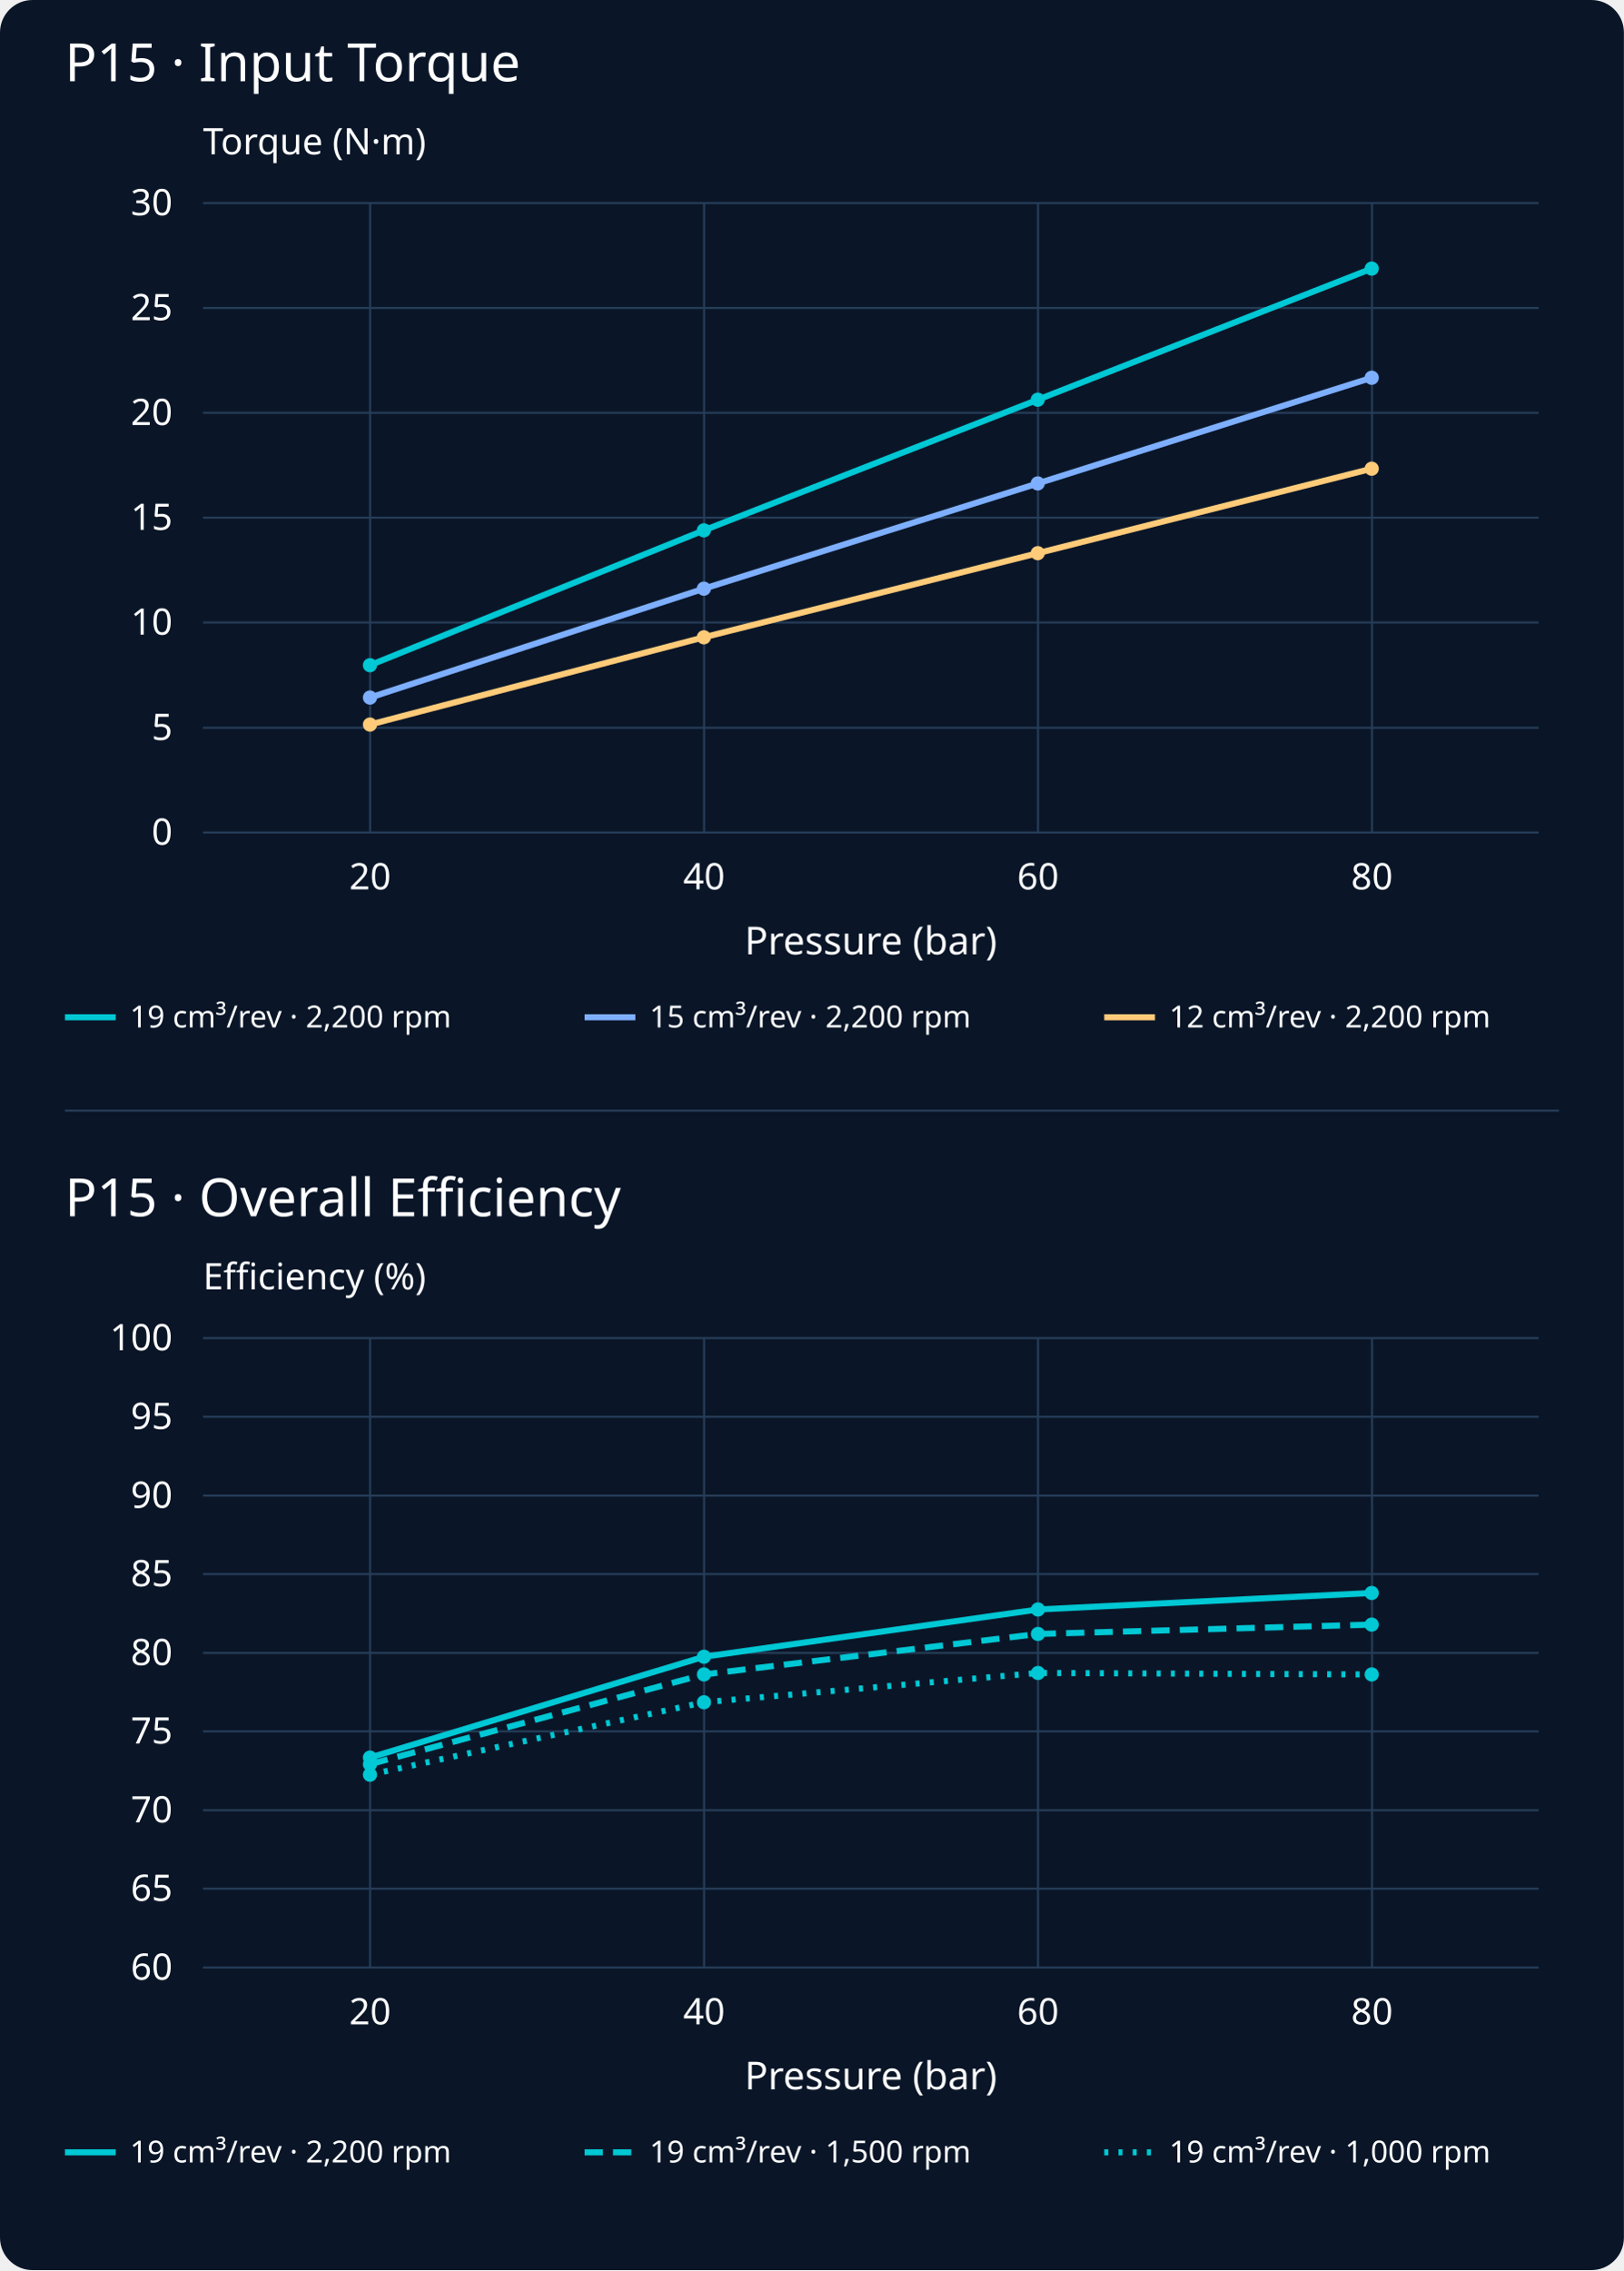
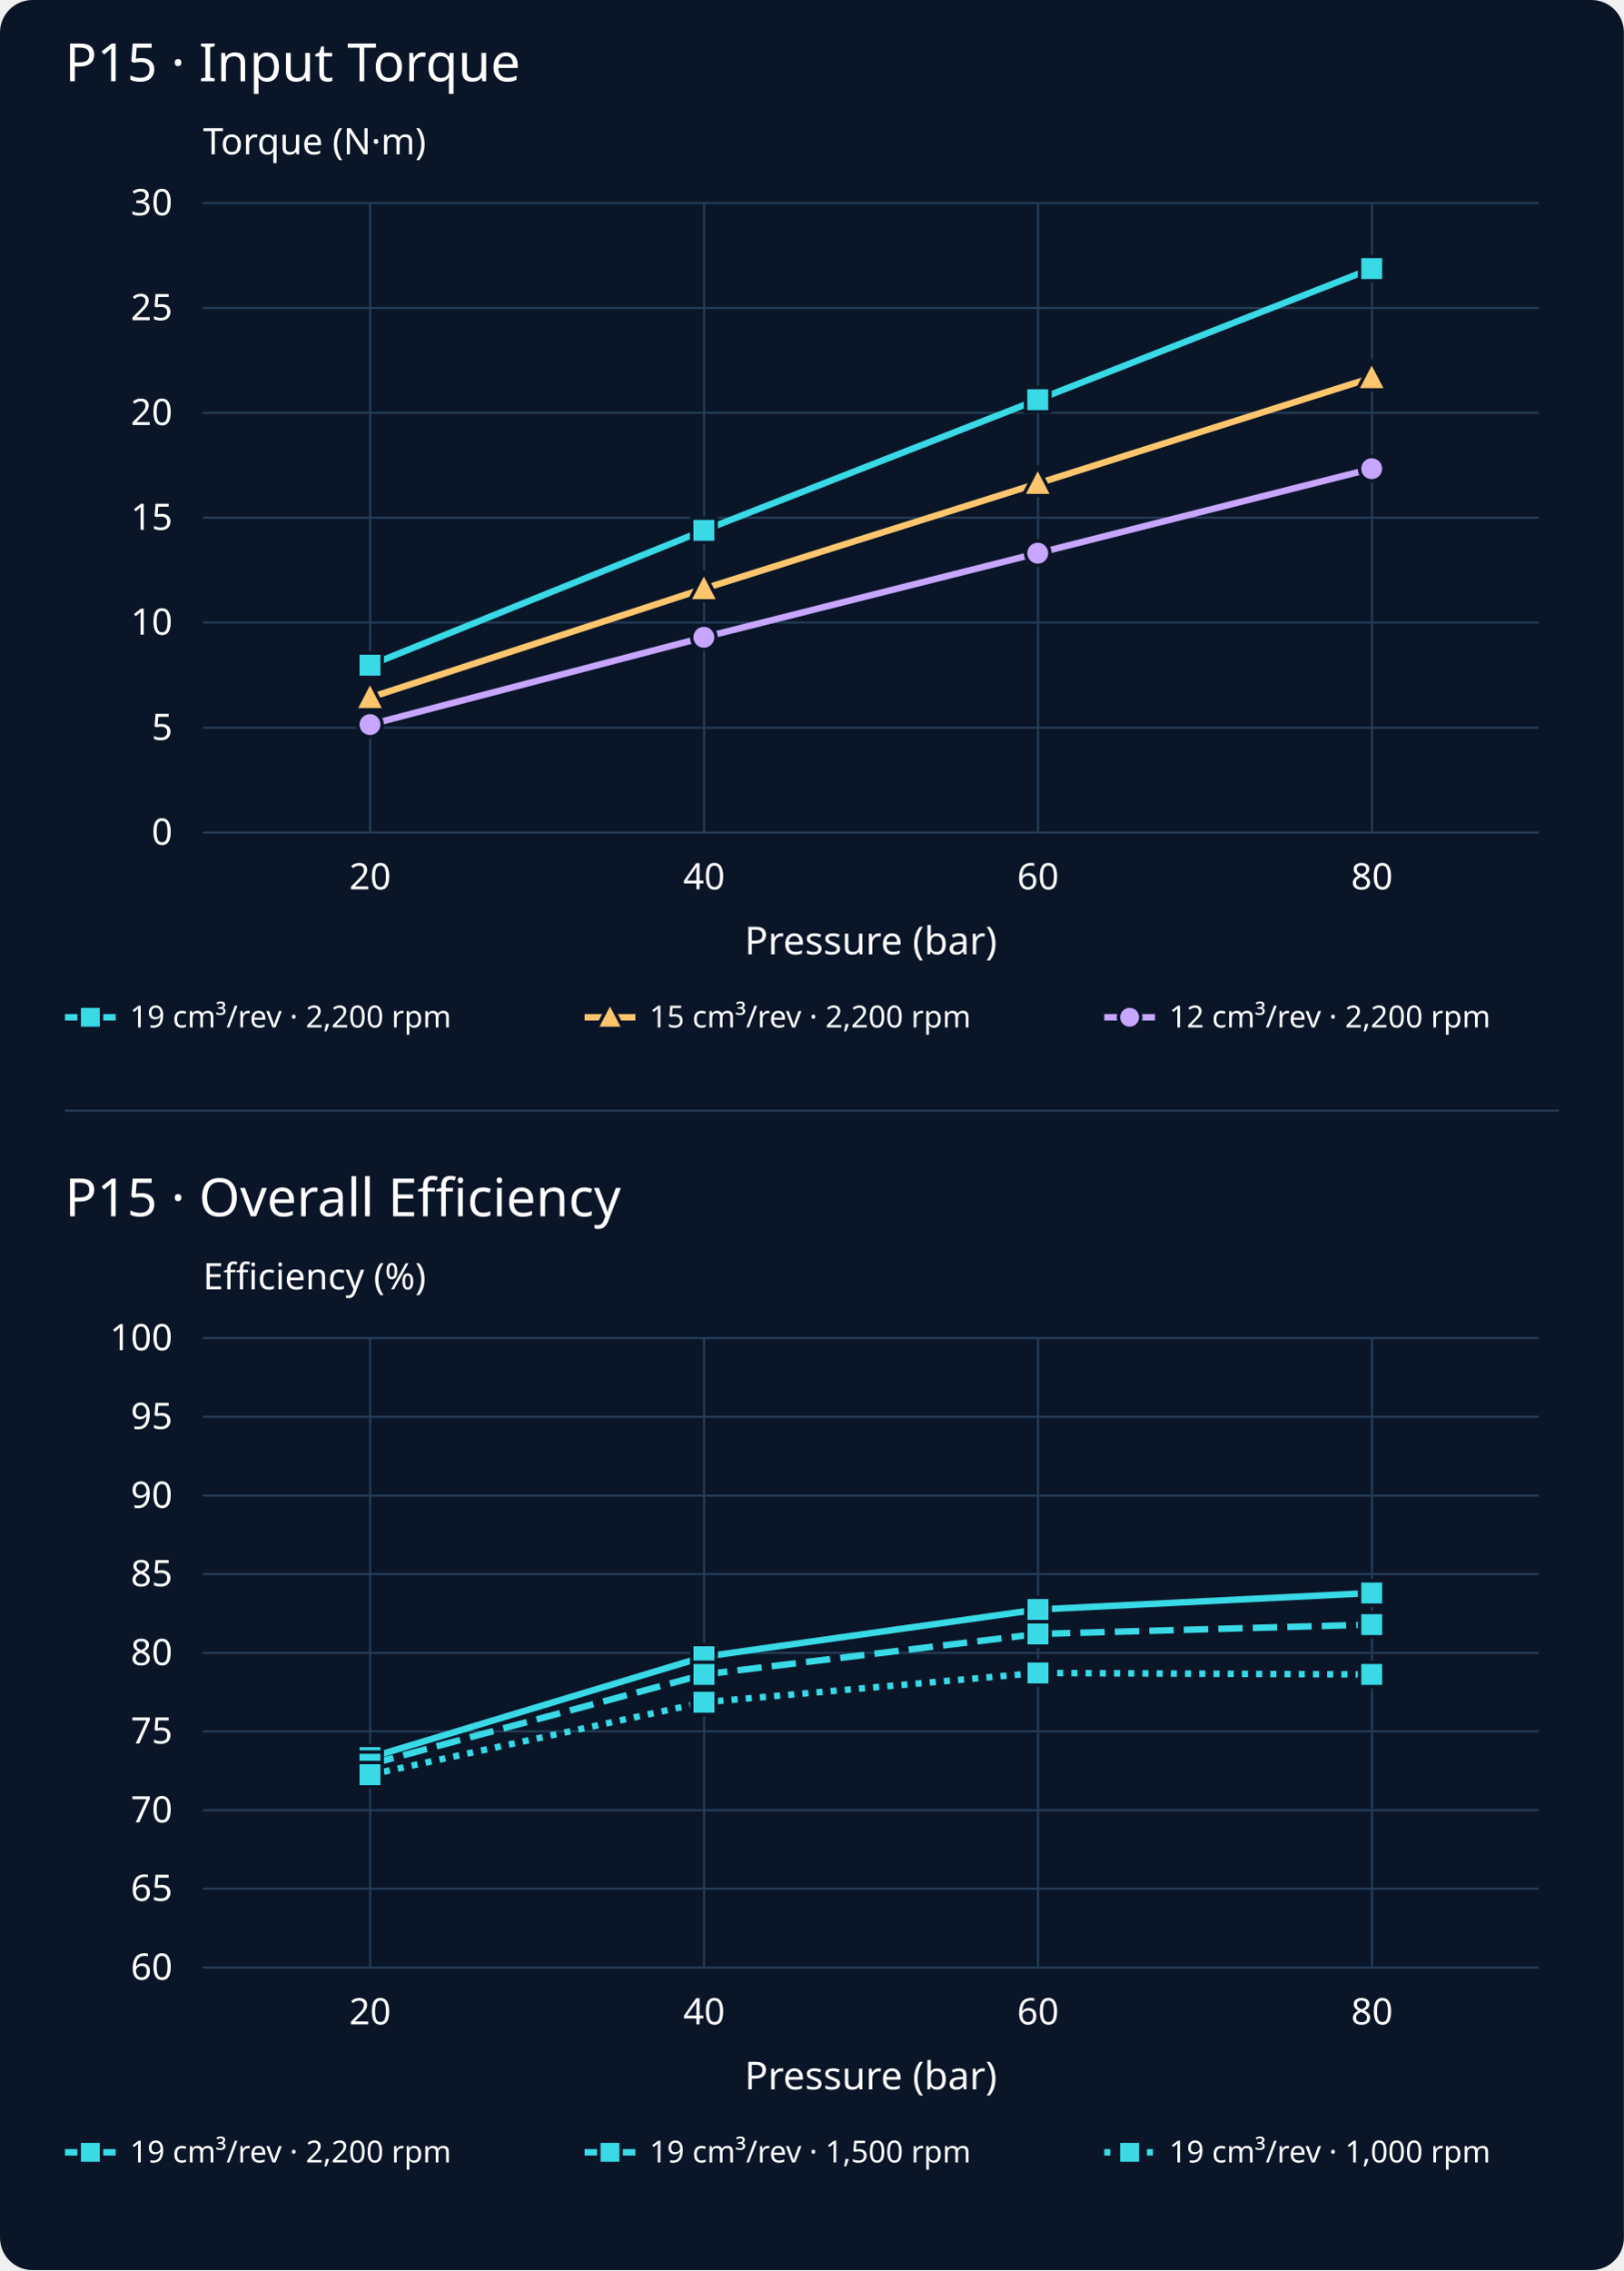
- <svg xmlns="http://www.w3.org/2000/svg" viewBox="0 0 800 1118" class="wq-chart" role="img" aria-label="P15 Input Torque and Overall Efficiency" style="font-family:Avenir, Avenir Next, Nunito Sans, sans-serif">
-   <rect width="800" height="1118" rx="16" fill="#0a1628" />
+ <svg xmlns="http://www.w3.org/2000/svg" aria-label="P15 Input Torque and Overall Efficiency" class="wq-chart" data-wq-readable="true" role="img" style="font-family:Avenir, Avenir Next, Nunito Sans, sans-serif" viewBox="0 0 800 1118">
+   <rect fill="#0a1628" height="1118" rx="16" width="800" />
  <g transform="translate(0 0)">
-     <text x="32.000" y="40.000" fill="#FFFFFF" font-size="26" text-anchor="start">P15 · Input Torque</text>
-     <text x="100.000" y="76.000" fill="#FFFFFF" font-size="18" text-anchor="start">Torque (N·m)</text>
+     <text fill="#FFFFFF" font-size="26" text-anchor="start" x="32.000" y="40.000">P15 · Input Torque</text>
+     <text fill="#FFFFFF" font-size="18" text-anchor="start" x="100.000" y="76.000">Torque (N·m)</text>
    <path d="M100 410.000H758" stroke="#263d58" stroke-width="1" />
-     <text x="85.000" y="416.000" fill="#FFFFFF" font-size="18" text-anchor="end">0</text>
+     <text fill="#FFFFFF" font-size="18" text-anchor="end" x="85.000" y="416.000">0</text>
    <path d="M100 358.417H758" stroke="#263d58" stroke-width="1" />
-     <text x="85.000" y="364.417" fill="#FFFFFF" font-size="18" text-anchor="end">5</text>
+     <text fill="#FFFFFF" font-size="18" text-anchor="end" x="85.000" y="364.417">5</text>
    <path d="M100 306.574H758" stroke="#263d58" stroke-width="1" />
-     <text x="85.000" y="312.574" fill="#FFFFFF" font-size="18" text-anchor="end">10</text>
+     <text fill="#FFFFFF" font-size="18" text-anchor="end" x="85.000" y="312.574">10</text>
    <path d="M100 254.939H758" stroke="#263d58" stroke-width="1" />
-     <text x="85.000" y="260.939" fill="#FFFFFF" font-size="18" text-anchor="end">15</text>
+     <text fill="#FFFFFF" font-size="18" text-anchor="end" x="85.000" y="260.939">15</text>
    <path d="M100 203.304H758" stroke="#263d58" stroke-width="1" />
-     <text x="85.000" y="209.304" fill="#FFFFFF" font-size="18" text-anchor="end">20</text>
+     <text fill="#FFFFFF" font-size="18" text-anchor="end" x="85.000" y="209.304">20</text>
    <path d="M100 151.670H758" stroke="#263d58" stroke-width="1" />
-     <text x="85.000" y="157.670" fill="#FFFFFF" font-size="18" text-anchor="end">25</text>
+     <text fill="#FFFFFF" font-size="18" text-anchor="end" x="85.000" y="157.670">25</text>
    <path d="M100 100.000H758" stroke="#263d58" stroke-width="1" />
-     <text x="85.000" y="106.000" fill="#FFFFFF" font-size="18" text-anchor="end">30</text>
+     <text fill="#FFFFFF" font-size="18" text-anchor="end" x="85.000" y="106.000">30</text>
    <path d="M182.317 100V410" stroke="#263d58" />
-     <text x="182.317" y="438.000" fill="#FFFFFF" font-size="18" text-anchor="middle">20</text>
+     <text fill="#FFFFFF" font-size="18" text-anchor="middle" x="182.317" y="438.000">20</text>
    <path d="M346.852 100V410" stroke="#263d58" />
-     <text x="346.852" y="438.000" fill="#FFFFFF" font-size="18" text-anchor="middle">40</text>
+     <text fill="#FFFFFF" font-size="18" text-anchor="middle" x="346.852" y="438.000">40</text>
    <path d="M511.371 100V410" stroke="#263d58" />
-     <text x="511.371" y="438.000" fill="#FFFFFF" font-size="18" text-anchor="middle">60</text>
+     <text fill="#FFFFFF" font-size="18" text-anchor="middle" x="511.371" y="438.000">60</text>
    <path d="M675.890 100V410" stroke="#263d58" />
-     <text x="675.890" y="438.000" fill="#FFFFFF" font-size="18" text-anchor="middle">80</text>
-     <text x="429.000" y="470.000" fill="#FFFFFF" font-size="19" text-anchor="middle">Pressure (bar)</text>
-     <path d="M182.26 327.603 L346.748 261.185 L511.237 196.85 L675.756 132.272" fill="none" stroke="#00c8d4" stroke-width="3" stroke-dasharray="" />
-     <circle cx="182.26" cy="327.603" r="3.5" fill="#00c8d4" />
-     <circle cx="346.748" cy="261.185" r="3.5" fill="#00c8d4" />
-     <circle cx="511.237" cy="196.85" r="3.5" fill="#00c8d4" />
-     <circle cx="675.756" cy="132.272" r="3.5" fill="#00c8d4" />
-     <path d="M32 501h25" stroke="#00c8d4" stroke-width="3" stroke-dasharray="" />
-     <text x="64.000" y="506.000" fill="#FFFFFF" font-size="15" text-anchor="start">19 cm³/rev · 2,200 rpm</text>
-     <path d="M182.26 343.548 L346.748 289.918 L511.237 238.075 L675.756 186.023" fill="none" stroke="#7eafff" stroke-width="3" stroke-dasharray="" />
-     <circle cx="182.26" cy="343.548" r="3.5" fill="#7eafff" />
-     <circle cx="346.748" cy="289.918" r="3.5" fill="#7eafff" />
-     <circle cx="511.237" cy="238.075" r="3.5" fill="#7eafff" />
-     <circle cx="675.756" cy="186.023" r="3.5" fill="#7eafff" />
-     <path d="M288 501h25" stroke="#7eafff" stroke-width="3" stroke-dasharray="" />
-     <text x="320.000" y="506.000" fill="#FFFFFF" font-size="15" text-anchor="start">15 cm³/rev · 2,200 rpm</text>
-     <path d="M182.26 356.838 L346.748 313.861 L511.237 272.428 L675.756 230.822" fill="none" stroke="#ffcb79" stroke-width="3" stroke-dasharray="" />
-     <circle cx="182.26" cy="356.838" r="3.5" fill="#ffcb79" />
-     <circle cx="346.748" cy="313.861" r="3.5" fill="#ffcb79" />
-     <circle cx="511.237" cy="272.428" r="3.5" fill="#ffcb79" />
-     <circle cx="675.756" cy="230.822" r="3.5" fill="#ffcb79" />
-     <path d="M544 501h25" stroke="#ffcb79" stroke-width="3" stroke-dasharray="" />
-     <text x="576.000" y="506.000" fill="#FFFFFF" font-size="15" text-anchor="start">12 cm³/rev · 2,200 rpm</text>
+     <text fill="#FFFFFF" font-size="18" text-anchor="middle" x="675.890" y="438.000">80</text>
+     <text fill="#FFFFFF" font-size="19" text-anchor="middle" x="429.000" y="470.000">Pressure (bar)</text>
+     <path d="M182.26 327.603 L346.748 261.185 L511.237 196.85 L675.756 132.272" data-wq-series="19 cm³/rev · 2,200 rpm" fill="none" stroke="#39d9e6" stroke-dasharray="" stroke-width="3.2" />
+     <rect class="wq-series-marker" fill="#39d9e6" height="12" stroke="#0a1628" stroke-width="1.7" width="12" x="176.26" y="321.603" />
+     <rect class="wq-series-marker" fill="#39d9e6" height="12" stroke="#0a1628" stroke-width="1.7" width="12" x="340.748" y="255.185" />
+     <rect class="wq-series-marker" fill="#39d9e6" height="12" stroke="#0a1628" stroke-width="1.7" width="12" x="505.237" y="190.85" />
+     <rect class="wq-series-marker" fill="#39d9e6" height="12" stroke="#0a1628" stroke-width="1.7" width="12" x="669.756" y="126.272" />
+     <path d="M32 501h25" stroke="#39d9e6" stroke-dasharray="" stroke-width="3.2" />
+     <rect class="wq-series-marker" fill="#39d9e6" height="11.0" stroke="#0a1628" stroke-width="1.7" width="11.0" x="39.0" y="495.5" />
+     <text fill="#FFFFFF" font-size="15" text-anchor="start" x="64.000" y="506.000">19 cm³/rev · 2,200 rpm</text>
+     <path d="M182.26 343.548 L346.748 289.918 L511.237 238.075 L675.756 186.023" data-wq-series="15 cm³/rev · 2,200 rpm" fill="none" stroke="#ffc66d" stroke-dasharray="" stroke-width="3.2" />
+     <path class="wq-series-marker" d="M182.26 335.748L189.46 349.548L175.06 349.548Z" fill="#ffc66d" stroke="#0a1628" stroke-width="1.7" />
+     <path class="wq-series-marker" d="M346.748 282.118L353.948 295.918L339.548 295.918Z" fill="#ffc66d" stroke="#0a1628" stroke-width="1.7" />
+     <path class="wq-series-marker" d="M511.237 230.275L518.437 244.075L504.037 244.075Z" fill="#ffc66d" stroke="#0a1628" stroke-width="1.7" />
+     <path class="wq-series-marker" d="M675.756 178.223L682.956 192.023L668.556 192.023Z" fill="#ffc66d" stroke="#0a1628" stroke-width="1.7" />
+     <path d="M288 501h25" stroke="#ffc66d" stroke-dasharray="" stroke-width="3.2" />
+     <path class="wq-series-marker" d="M300.5 493.85L307.1 506.5L293.9 506.5Z" fill="#ffc66d" stroke="#0a1628" stroke-width="1.7" />
+     <text fill="#FFFFFF" font-size="15" text-anchor="start" x="320.000" y="506.000">15 cm³/rev · 2,200 rpm</text>
+     <path d="M182.26 356.838 L346.748 313.861 L511.237 272.428 L675.756 230.822" data-wq-series="12 cm³/rev · 2,200 rpm" fill="none" stroke="#c6a6ff" stroke-dasharray="" stroke-width="3.2" />
+     <circle class="wq-series-marker" cx="182.26" cy="356.838" fill="#c6a6ff" r="6" stroke="#0a1628" stroke-width="1.7" />
+     <circle class="wq-series-marker" cx="346.748" cy="313.861" fill="#c6a6ff" r="6" stroke="#0a1628" stroke-width="1.7" />
+     <circle class="wq-series-marker" cx="511.237" cy="272.428" fill="#c6a6ff" r="6" stroke="#0a1628" stroke-width="1.7" />
+     <circle class="wq-series-marker" cx="675.756" cy="230.822" fill="#c6a6ff" r="6" stroke="#0a1628" stroke-width="1.7" />
+     <path d="M544 501h25" stroke="#c6a6ff" stroke-dasharray="" stroke-width="3.2" />
+     <circle class="wq-series-marker" cx="556.5" cy="501.0" fill="#c6a6ff" r="5.5" stroke="#0a1628" stroke-width="1.7" />
+     <text fill="#FFFFFF" font-size="15" text-anchor="start" x="576.000" y="506.000">12 cm³/rev · 2,200 rpm</text>
  </g>
  <path d="M32 547H768" stroke="#263d58" />
  <g transform="translate(0 559)">
-     <text x="32.000" y="40.000" fill="#FFFFFF" font-size="26" text-anchor="start">P15 · Overall Efficiency</text>
-     <text x="100.000" y="76.000" fill="#FFFFFF" font-size="18" text-anchor="start">Efficiency (%)</text>
+     <text fill="#FFFFFF" font-size="26" text-anchor="start" x="32.000" y="40.000">P15 · Overall Efficiency</text>
+     <text fill="#FFFFFF" font-size="18" text-anchor="start" x="100.000" y="76.000">Efficiency (%)</text>
    <path d="M100 410.000H758" stroke="#263d58" stroke-width="1" />
-     <text x="85.000" y="416.000" fill="#FFFFFF" font-size="18" text-anchor="end">60</text>
+     <text fill="#FFFFFF" font-size="18" text-anchor="end" x="85.000" y="416.000">60</text>
    <path d="M100 371.161H758" stroke="#263d58" stroke-width="1" />
-     <text x="85.000" y="377.161" fill="#FFFFFF" font-size="18" text-anchor="end">65</text>
+     <text fill="#FFFFFF" font-size="18" text-anchor="end" x="85.000" y="377.161">65</text>
    <path d="M100 332.530H758" stroke="#263d58" stroke-width="1" />
-     <text x="85.000" y="338.530" fill="#FFFFFF" font-size="18" text-anchor="end">70</text>
+     <text fill="#FFFFFF" font-size="18" text-anchor="end" x="85.000" y="338.530">70</text>
    <path d="M100 293.692H758" stroke="#263d58" stroke-width="1" />
-     <text x="85.000" y="299.692" fill="#FFFFFF" font-size="18" text-anchor="end">75</text>
+     <text fill="#FFFFFF" font-size="18" text-anchor="end" x="85.000" y="299.692">75</text>
    <path d="M100 255.061H758" stroke="#263d58" stroke-width="1" />
-     <text x="85.000" y="261.061" fill="#FFFFFF" font-size="18" text-anchor="end">80</text>
+     <text fill="#FFFFFF" font-size="18" text-anchor="end" x="85.000" y="261.061">80</text>
    <path d="M100 216.222H758" stroke="#263d58" stroke-width="1" />
-     <text x="85.000" y="222.222" fill="#FFFFFF" font-size="18" text-anchor="end">85</text>
+     <text fill="#FFFFFF" font-size="18" text-anchor="end" x="85.000" y="222.222">85</text>
    <path d="M100 177.591H758" stroke="#263d58" stroke-width="1" />
-     <text x="85.000" y="183.591" fill="#FFFFFF" font-size="18" text-anchor="end">90</text>
+     <text fill="#FFFFFF" font-size="18" text-anchor="end" x="85.000" y="183.591">90</text>
    <path d="M100 138.752H758" stroke="#263d58" stroke-width="1" />
-     <text x="85.000" y="144.752" fill="#FFFFFF" font-size="18" text-anchor="end">95</text>
+     <text fill="#FFFFFF" font-size="18" text-anchor="end" x="85.000" y="144.752">95</text>
    <path d="M100 100.000H758" stroke="#263d58" stroke-width="1" />
-     <text x="85.000" y="106.000" fill="#FFFFFF" font-size="18" text-anchor="end">100</text>
+     <text fill="#FFFFFF" font-size="18" text-anchor="end" x="85.000" y="106.000">100</text>
    <path d="M182.302 100V410" stroke="#263d58" />
-     <text x="182.302" y="438.000" fill="#FFFFFF" font-size="18" text-anchor="middle">20</text>
+     <text fill="#FFFFFF" font-size="18" text-anchor="middle" x="182.302" y="438.000">20</text>
    <path d="M346.852 100V410" stroke="#263d58" />
-     <text x="346.852" y="438.000" fill="#FFFFFF" font-size="18" text-anchor="middle">40</text>
+     <text fill="#FFFFFF" font-size="18" text-anchor="middle" x="346.852" y="438.000">40</text>
    <path d="M511.371 100V410" stroke="#263d58" />
-     <text x="511.371" y="438.000" fill="#FFFFFF" font-size="18" text-anchor="middle">60</text>
+     <text fill="#FFFFFF" font-size="18" text-anchor="middle" x="511.371" y="438.000">60</text>
    <path d="M675.921 100V410" stroke="#263d58" />
-     <text x="675.921" y="438.000" fill="#FFFFFF" font-size="18" text-anchor="middle">80</text>
-     <text x="429.000" y="470.000" fill="#FFFFFF" font-size="19" text-anchor="middle">Pressure (bar)</text>
-     <path d="M182.26 306.603 L346.794 256.93 L511.344 233.668 L675.756 225.533" fill="none" stroke="#00c8d4" stroke-width="3" stroke-dasharray="" />
-     <circle cx="182.26" cy="306.603" r="3.5" fill="#00c8d4" />
-     <circle cx="346.794" cy="256.93" r="3.5" fill="#00c8d4" />
-     <circle cx="511.344" cy="233.668" r="3.5" fill="#00c8d4" />
-     <circle cx="675.756" cy="225.533" r="3.5" fill="#00c8d4" />
-     <path d="M32 501h25" stroke="#00c8d4" stroke-width="3" stroke-dasharray="" />
-     <text x="64.000" y="506.000" fill="#FFFFFF" font-size="15" text-anchor="start">19 cm³/rev · 2,200 rpm</text>
-     <path d="M182.26 309.874 L346.794 265.653 L511.344 245.714 L675.756 241.11" fill="none" stroke="#00c8d4" stroke-width="3" stroke-dasharray="9 5" />
-     <circle cx="182.26" cy="309.874" r="3.5" fill="#00c8d4" />
-     <circle cx="346.794" cy="265.653" r="3.5" fill="#00c8d4" />
-     <circle cx="511.344" cy="245.714" r="3.5" fill="#00c8d4" />
-     <circle cx="675.756" cy="241.11" r="3.5" fill="#00c8d4" />
-     <path d="M288 501h25" stroke="#00c8d4" stroke-width="3" stroke-dasharray="9 5" />
-     <text x="320.000" y="506.000" fill="#FFFFFF" font-size="15" text-anchor="start">19 cm³/rev · 1,500 rpm</text>
-     <path d="M182.26 315.032 L346.794 279.361 L511.344 264.926 L675.756 265.653" fill="none" stroke="#00c8d4" stroke-width="3" stroke-dasharray="2 5" />
-     <circle cx="182.26" cy="315.032" r="3.5" fill="#00c8d4" />
-     <circle cx="346.794" cy="279.361" r="3.5" fill="#00c8d4" />
-     <circle cx="511.344" cy="264.926" r="3.5" fill="#00c8d4" />
-     <circle cx="675.756" cy="265.653" r="3.5" fill="#00c8d4" />
-     <path d="M544 501h25" stroke="#00c8d4" stroke-width="3" stroke-dasharray="2 5" />
-     <text x="576.000" y="506.000" fill="#FFFFFF" font-size="15" text-anchor="start">19 cm³/rev · 1,000 rpm</text>
+     <text fill="#FFFFFF" font-size="18" text-anchor="middle" x="675.921" y="438.000">80</text>
+     <text fill="#FFFFFF" font-size="19" text-anchor="middle" x="429.000" y="470.000">Pressure (bar)</text>
+     <path d="M182.26 306.603 L346.794 256.93 L511.344 233.668 L675.756 225.533" data-wq-series="19 cm³/rev · 2,200 rpm" fill="none" stroke="#39d9e6" stroke-dasharray="" stroke-width="3.2" />
+     <rect class="wq-series-marker" fill="#39d9e6" height="12" stroke="#0a1628" stroke-width="1.7" width="12" x="176.26" y="300.603" />
+     <rect class="wq-series-marker" fill="#39d9e6" height="12" stroke="#0a1628" stroke-width="1.7" width="12" x="340.794" y="250.93" />
+     <rect class="wq-series-marker" fill="#39d9e6" height="12" stroke="#0a1628" stroke-width="1.7" width="12" x="505.344" y="227.668" />
+     <rect class="wq-series-marker" fill="#39d9e6" height="12" stroke="#0a1628" stroke-width="1.7" width="12" x="669.756" y="219.533" />
+     <path d="M32 501h25" stroke="#39d9e6" stroke-dasharray="" stroke-width="3.2" />
+     <rect class="wq-series-marker" fill="#39d9e6" height="11.0" stroke="#0a1628" stroke-width="1.7" width="11.0" x="39.0" y="495.5" />
+     <text fill="#FFFFFF" font-size="15" text-anchor="start" x="64.000" y="506.000">19 cm³/rev · 2,200 rpm</text>
+     <path d="M182.26 309.874 L346.794 265.653 L511.344 245.714 L675.756 241.11" data-wq-series="19 cm³/rev · 1,500 rpm" fill="none" stroke="#39d9e6" stroke-dasharray="12 5" stroke-width="3.2" />
+     <rect class="wq-series-marker" fill="#39d9e6" height="12" stroke="#0a1628" stroke-width="1.7" width="12" x="176.26" y="303.874" />
+     <rect class="wq-series-marker" fill="#39d9e6" height="12" stroke="#0a1628" stroke-width="1.7" width="12" x="340.794" y="259.653" />
+     <rect class="wq-series-marker" fill="#39d9e6" height="12" stroke="#0a1628" stroke-width="1.7" width="12" x="505.344" y="239.714" />
+     <rect class="wq-series-marker" fill="#39d9e6" height="12" stroke="#0a1628" stroke-width="1.7" width="12" x="669.756" y="235.11" />
+     <path d="M288 501h25" stroke="#39d9e6" stroke-dasharray="12 5" stroke-width="3.2" />
+     <rect class="wq-series-marker" fill="#39d9e6" height="11.0" stroke="#0a1628" stroke-width="1.7" width="11.0" x="295.0" y="495.5" />
+     <text fill="#FFFFFF" font-size="15" text-anchor="start" x="320.000" y="506.000">19 cm³/rev · 1,500 rpm</text>
+     <path d="M182.26 315.032 L346.794 279.361 L511.344 264.926 L675.756 265.653" data-wq-series="19 cm³/rev · 1,000 rpm" fill="none" stroke="#39d9e6" stroke-dasharray="3 4" stroke-width="3.2" />
+     <rect class="wq-series-marker" fill="#39d9e6" height="12" stroke="#0a1628" stroke-width="1.7" width="12" x="176.26" y="309.032" />
+     <rect class="wq-series-marker" fill="#39d9e6" height="12" stroke="#0a1628" stroke-width="1.7" width="12" x="340.794" y="273.361" />
+     <rect class="wq-series-marker" fill="#39d9e6" height="12" stroke="#0a1628" stroke-width="1.7" width="12" x="505.344" y="258.926" />
+     <rect class="wq-series-marker" fill="#39d9e6" height="12" stroke="#0a1628" stroke-width="1.7" width="12" x="669.756" y="259.653" />
+     <path d="M544 501h25" stroke="#39d9e6" stroke-dasharray="3 4" stroke-width="3.2" />
+     <rect class="wq-series-marker" fill="#39d9e6" height="11.0" stroke="#0a1628" stroke-width="1.7" width="11.0" x="551.0" y="495.5" />
+     <text fill="#FFFFFF" font-size="15" text-anchor="start" x="576.000" y="506.000">19 cm³/rev · 1,000 rpm</text>
  </g>
</svg>
